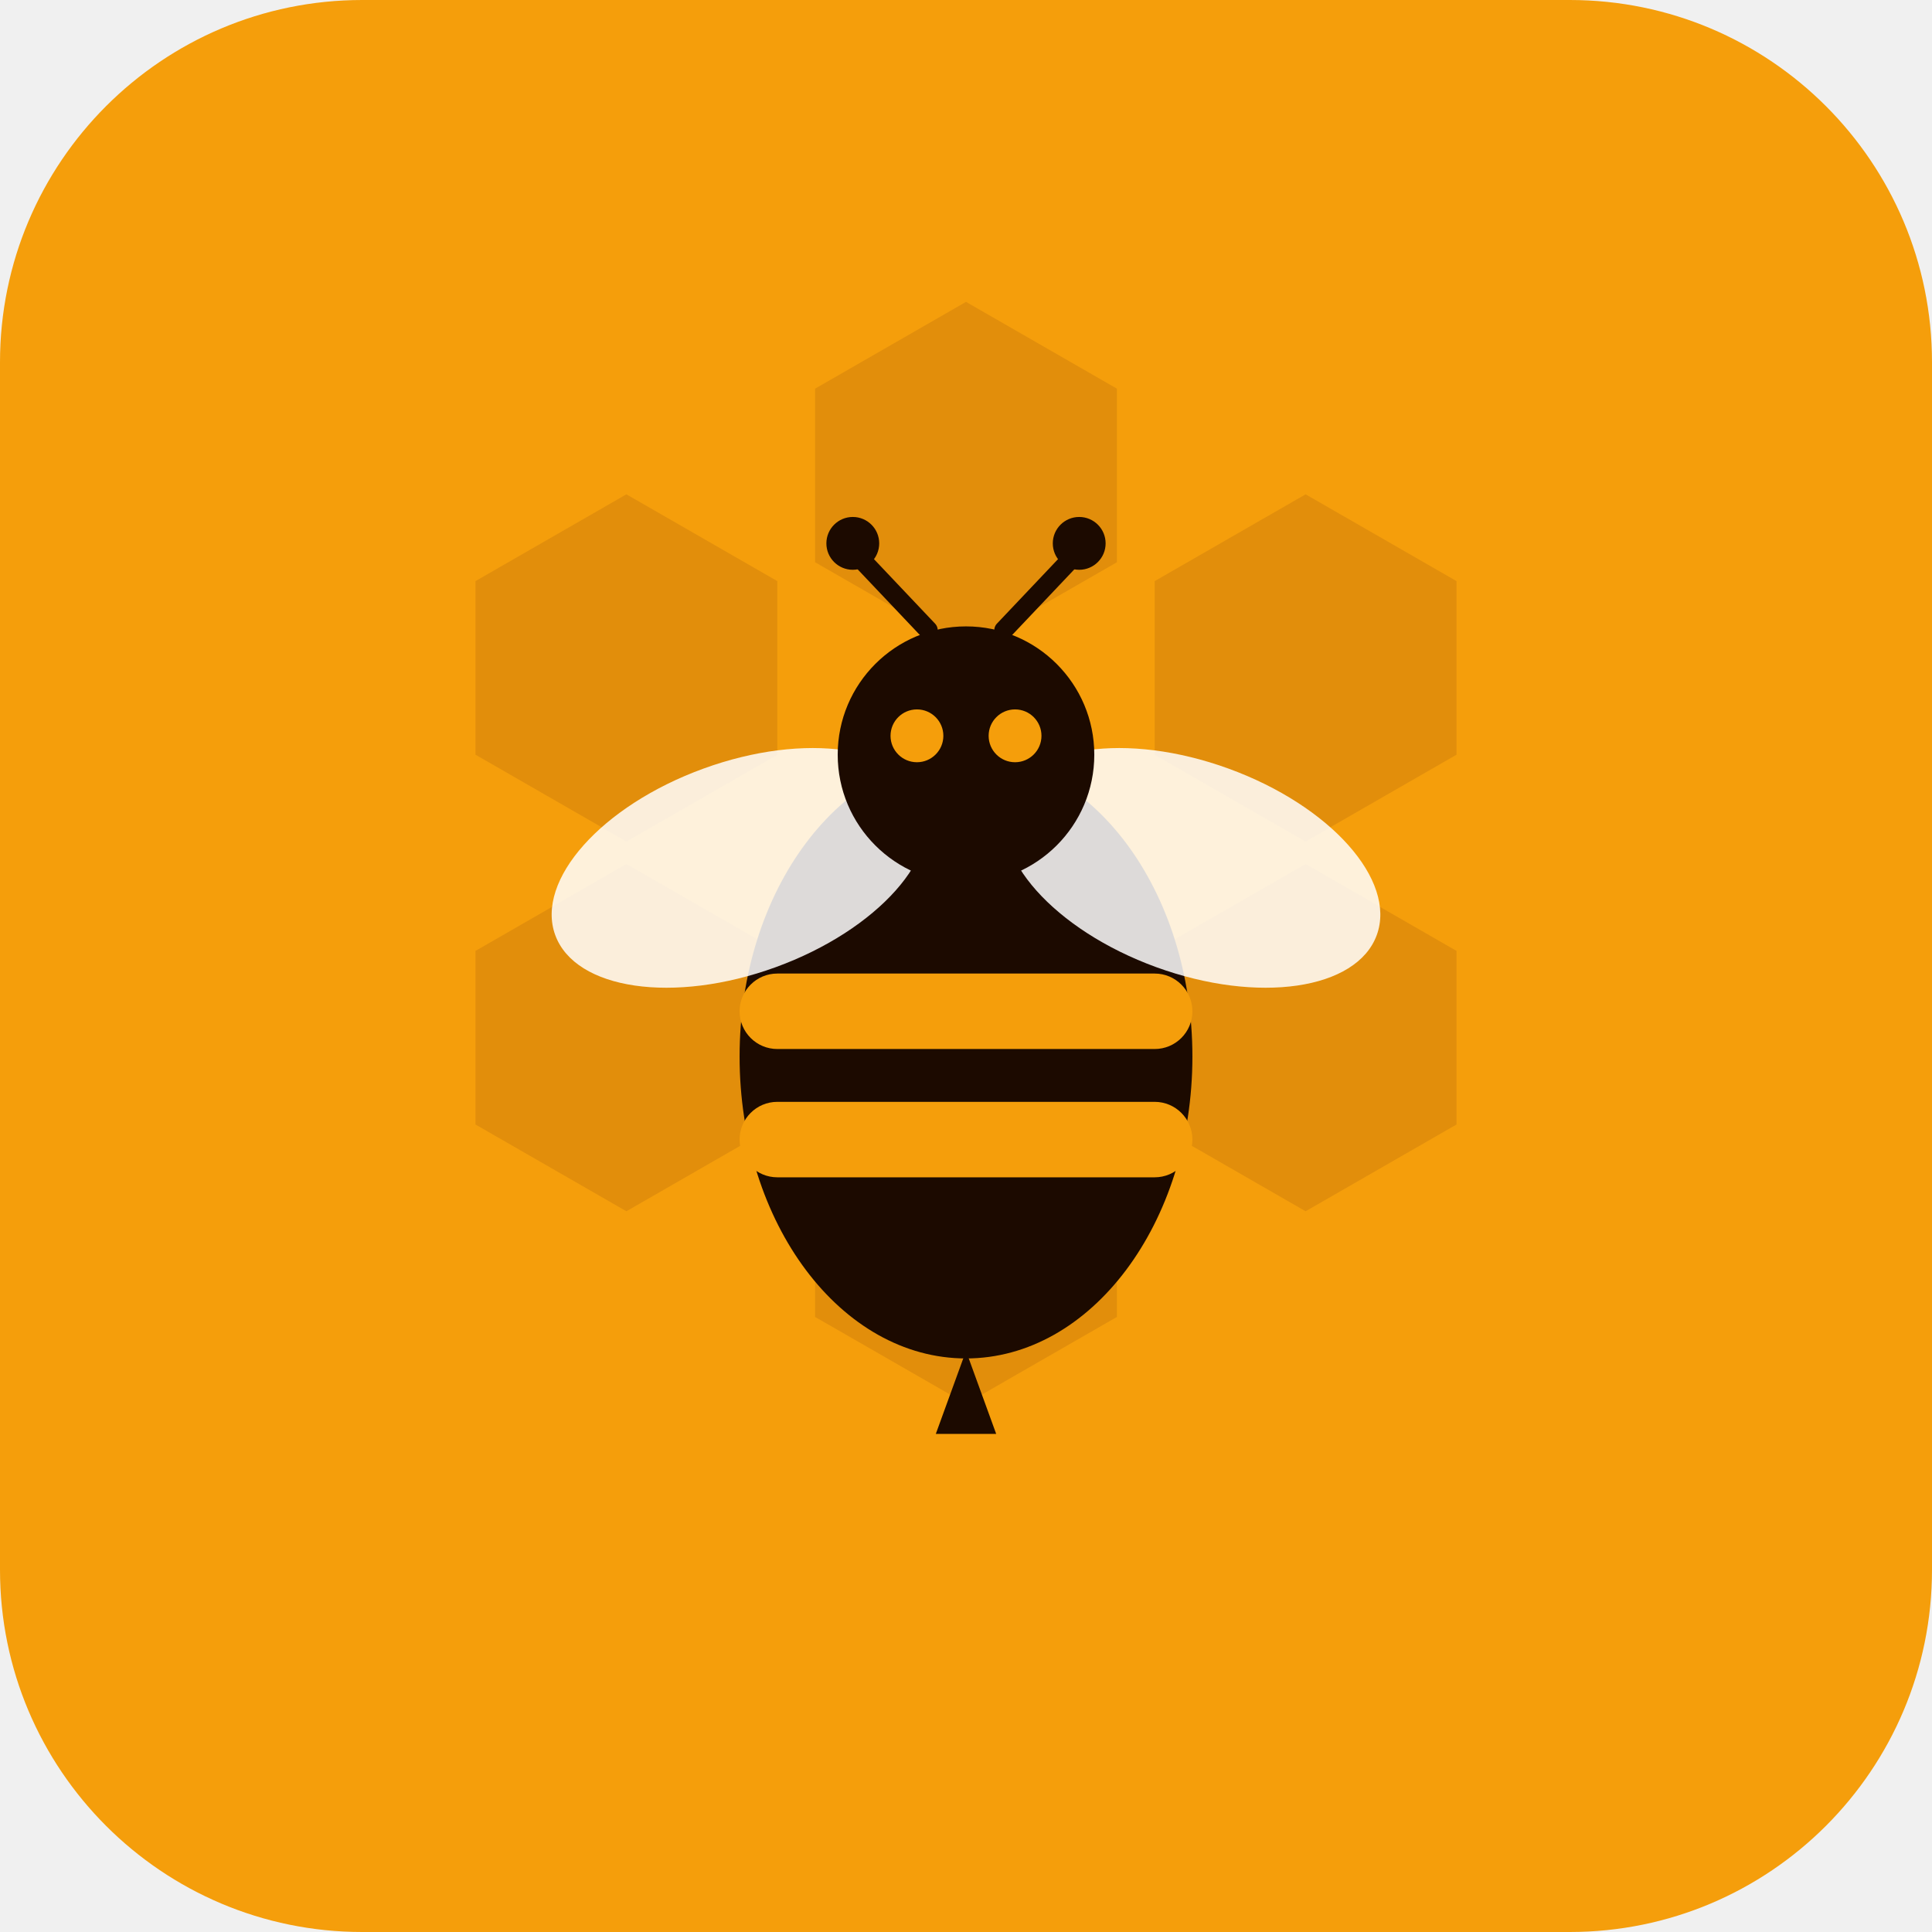
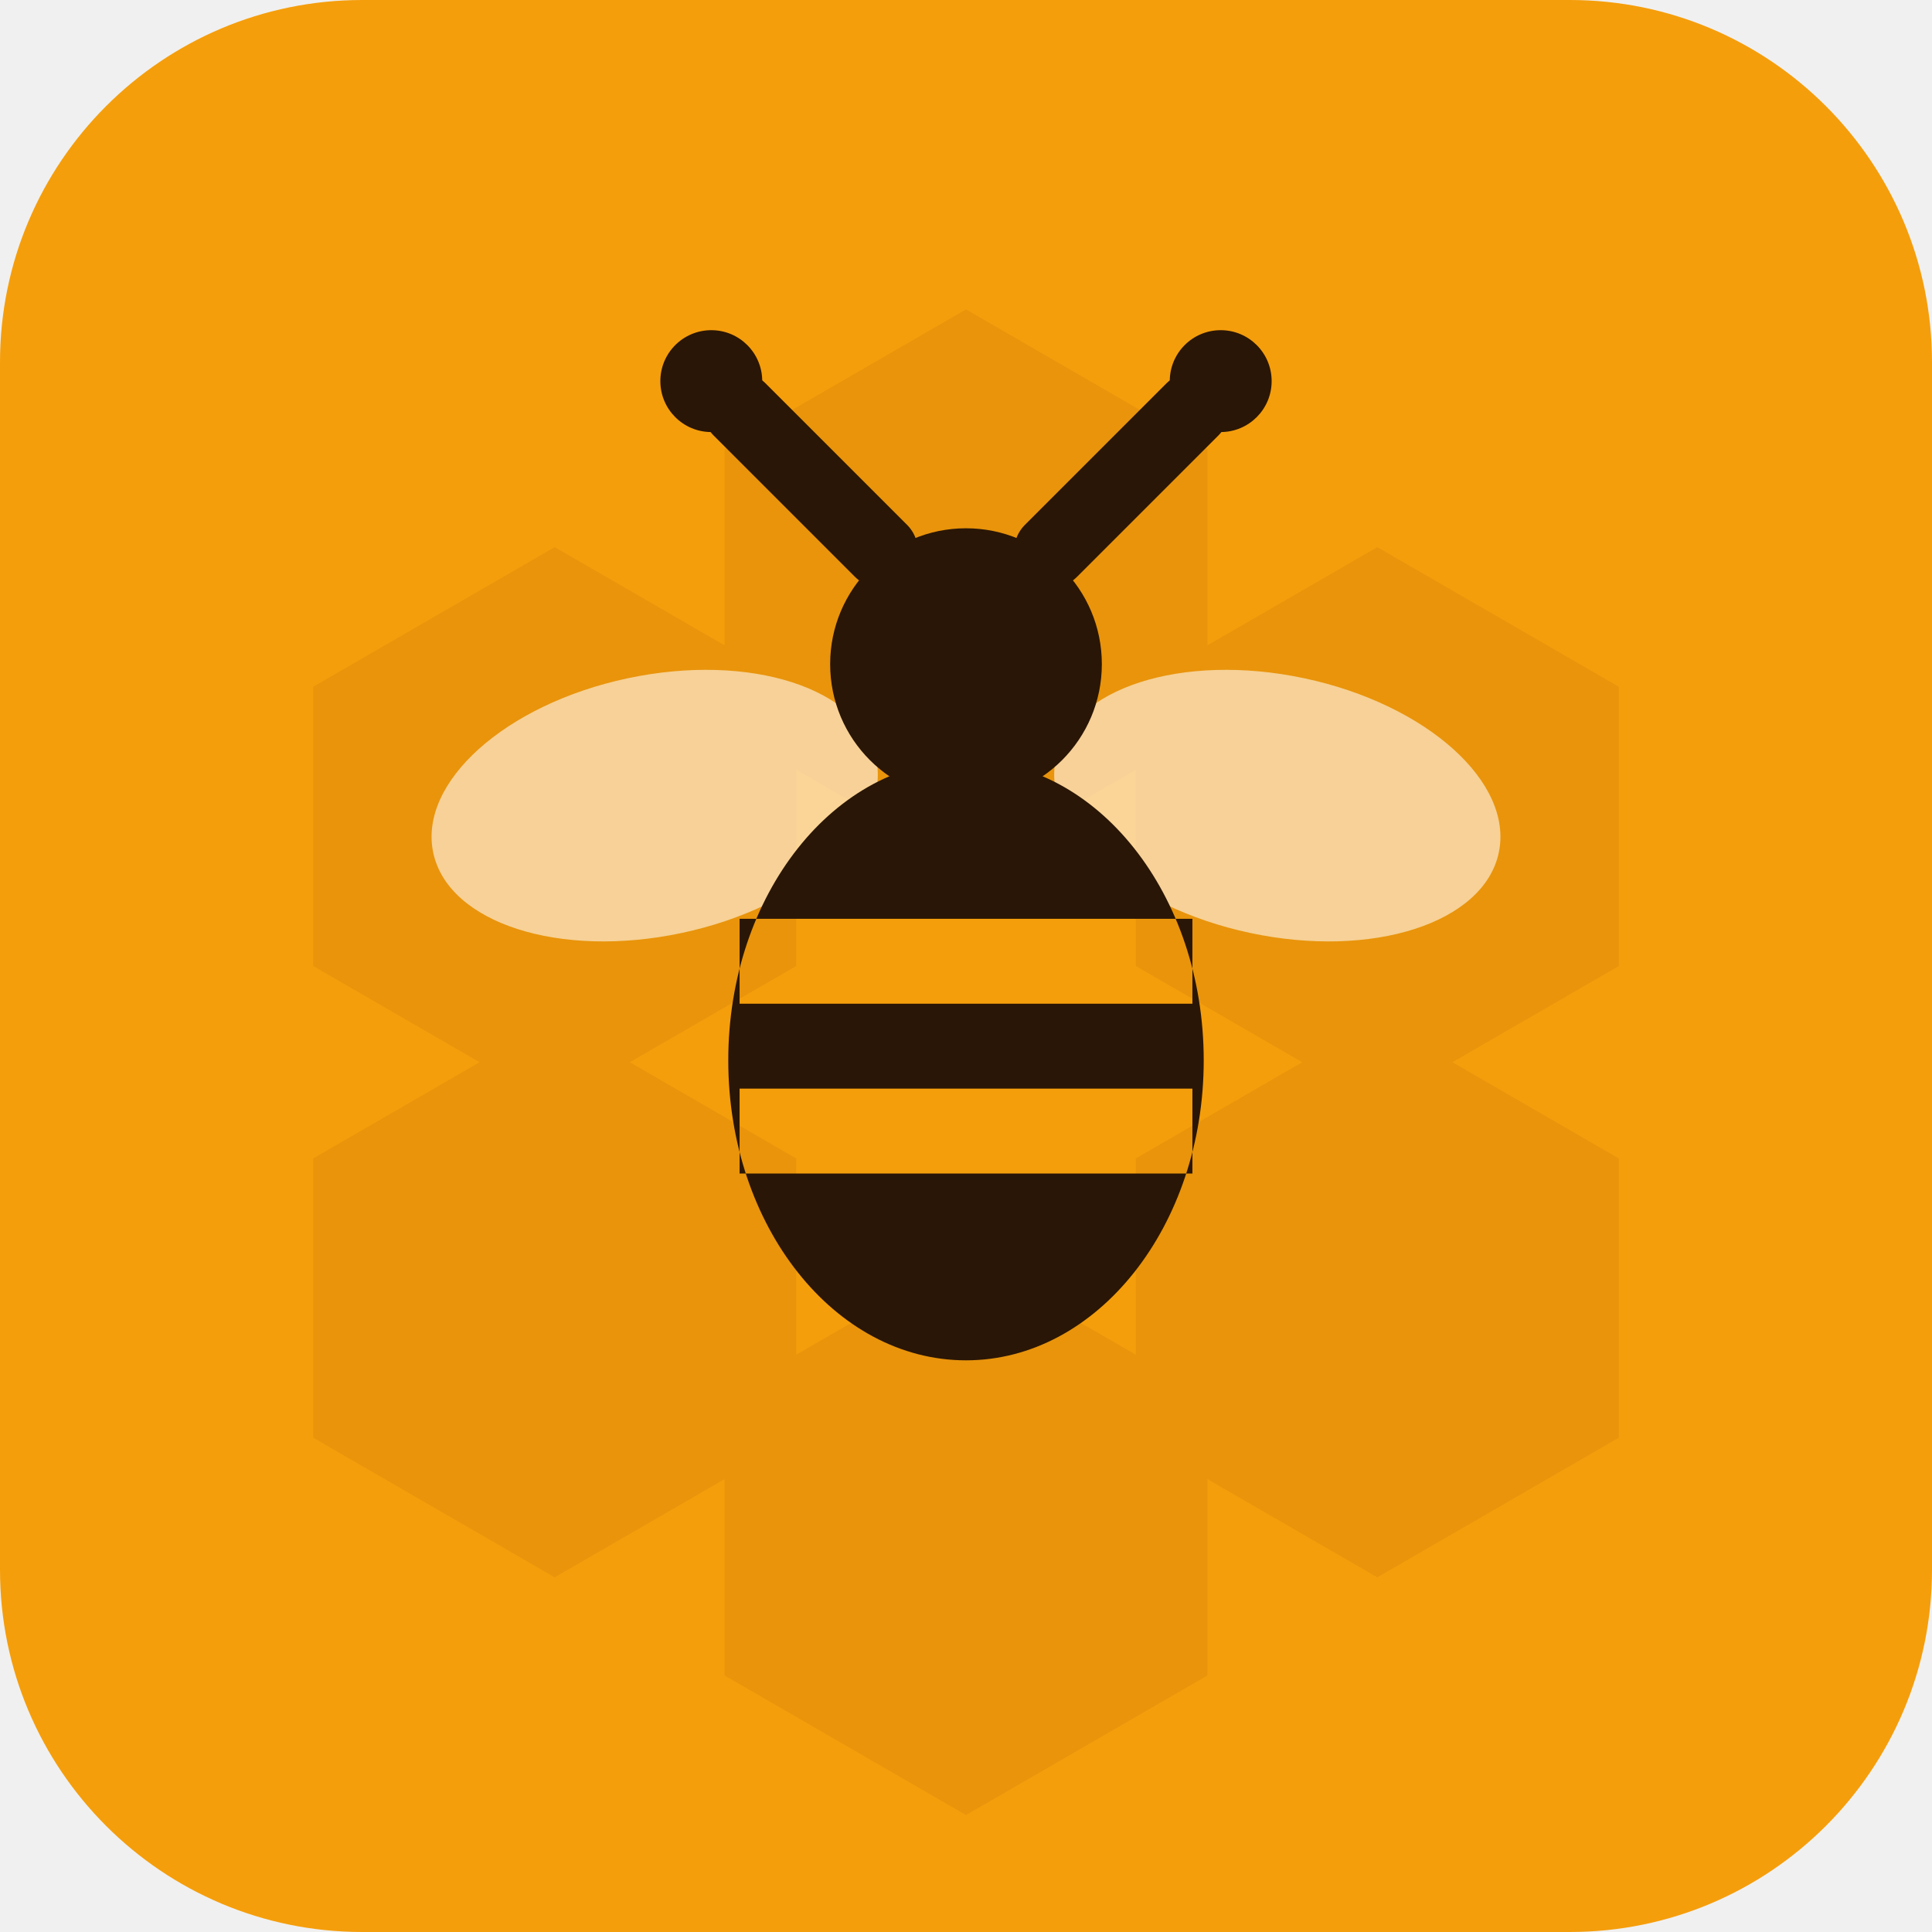
<svg xmlns="http://www.w3.org/2000/svg" viewBox="0 0 512 512">
  <rect width="512" height="512" rx="96" fill="#F59E0B" />
-   <g fill="#78350F" opacity="0.15">
-     <polygon points="256,80 296,103 296,149 256,172 216,149 216,103" />
-     <polygon points="166,131 206,154 206,200 166,223 126,200 126,154" />
-     <polygon points="346,131 386,154 386,200 346,223 306,200 306,154" />
-     <polygon points="166,229 206,252 206,298 166,321 126,298 126,252" />
-     <polygon points="346,229 386,252 386,298 346,321 306,298 306,252" />
-     <polygon points="256,280 296,303 296,349 256,372 216,349 216,303" />
+   <g fill="#78350F" opacity="0.1">
+     <polygon points="256,82 320,119 320,193 256,230 192,193 192,119" />
+     <polygon points="147,145 211,182 211,256 147,293 83,256 83,182" />
+     <polygon points="365,145 429,182 429,256 365,293 301,256 301,182" />
+     <polygon points="147,270 211,307 211,381 147,418 83,381 83,307" />
+     <polygon points="365,270 429,307 429,381 365,418 301,381 301,307" />
+     <polygon points="256,333 320,370 320,444 256,481 192,444 192,370" />
  </g>
-   <ellipse cx="256" cy="280" rx="60" ry="80" fill="#1C0A00" />
-   <rect x="196" y="258" width="120" height="20" rx="10" fill="#F59E0B" />
-   <rect x="196" y="292" width="120" height="20" rx="10" fill="#F59E0B" />
-   <ellipse cx="196" cy="230" rx="52" ry="28" fill="white" opacity="0.85" transform="rotate(-20 196 230)" />
-   <ellipse cx="316" cy="230" rx="52" ry="28" fill="white" opacity="0.85" transform="rotate(20 316 230)" />
-   <circle cx="256" cy="200" r="34" fill="#1C0A00" />
-   <circle cx="243" cy="195" r="7" fill="#F59E0B" />
-   <circle cx="269" cy="195" r="7" fill="#F59E0B" />
-   <line x1="246" y1="167" x2="228" y2="148" stroke="#1C0A00" stroke-width="5" stroke-linecap="round" />
-   <line x1="266" y1="167" x2="284" y2="148" stroke="#1C0A00" stroke-width="5" stroke-linecap="round" />
-   <circle cx="226" cy="144" r="7" fill="#1C0A00" />
-   <circle cx="286" cy="144" r="7" fill="#1C0A00" />
-   <polygon points="256,358 248,380 264,380" fill="#1C0A00" />
+   <g transform="translate(76 56) scale(15)">
+     <ellipse cx="6.5" cy="10.5" rx="4" ry="2.3" fill="#FFF7ED" opacity="0.62" transform="rotate(-12 6.5 10.5)" />
+     <ellipse cx="17.5" cy="10.5" rx="4" ry="2.3" fill="#FFF7ED" opacity="0.62" transform="rotate(12 17.5 10.5)" />
+     <path fill="#2A1606" fill-rule="evenodd" d="M7.8 15 a4.2 5.3 0 1 1 8.4 0 a4.2 5.3 0 1 1 -8.4 0 Z M8 12.5 h8 v1.5 H8 Z M8 15.5 h8 v1.5 H8 Z" />
+     <circle cx="12" cy="8" r="2.4" fill="#2A1606" />
+     <path d="M10.5 6 L8 3.5" stroke="#2A1606" stroke-width="1.3" stroke-linecap="round" fill="none" />
+     <circle cx="7.5" cy="3" r="0.9" fill="#2A1606" />
+     <path d="M13.5 6 L16 3.5" stroke="#2A1606" stroke-width="1.3" stroke-linecap="round" fill="none" />
+     <circle cx="16.5" cy="3" r="0.9" fill="#2A1606" />
+   </g>
</svg>
